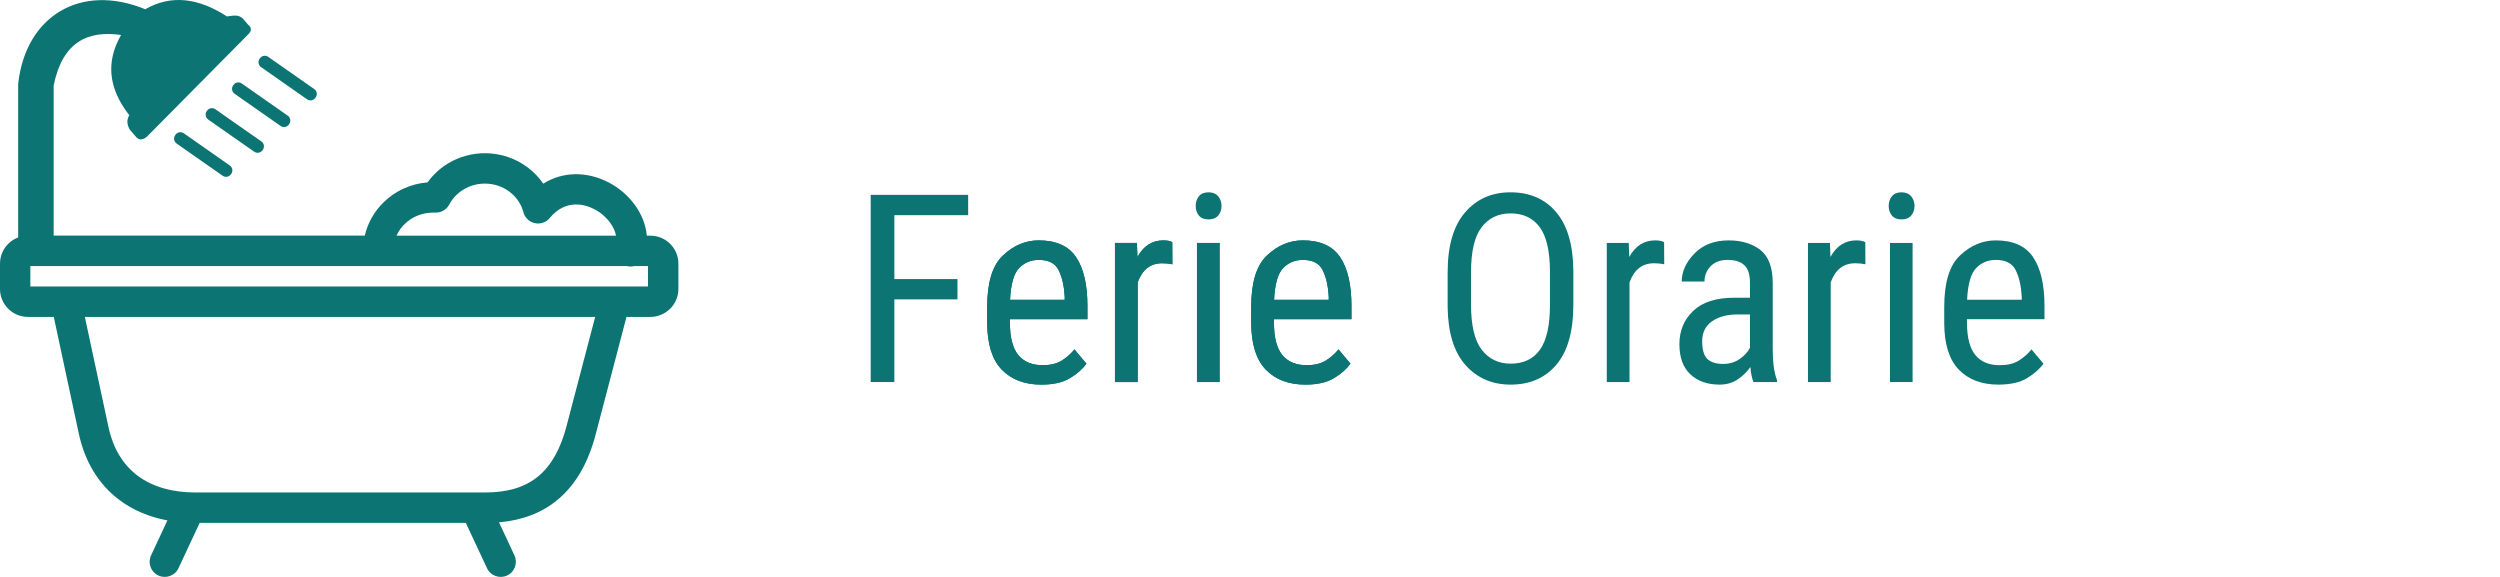
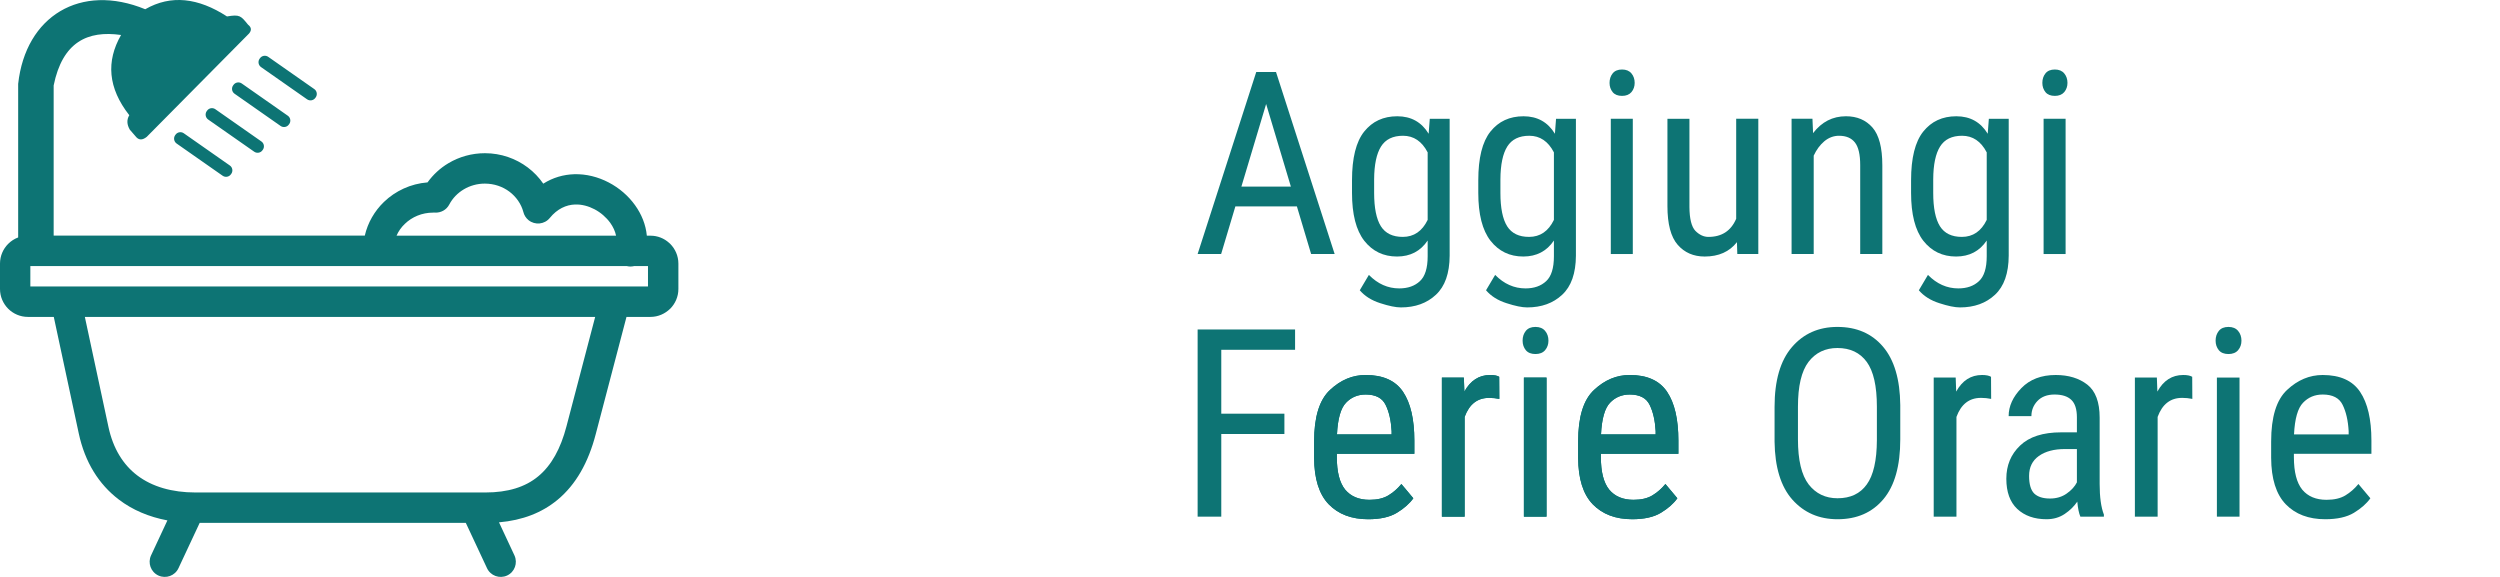
<svg xmlns="http://www.w3.org/2000/svg" version="1.1" id="Layer_1" x="0px" y="0px" viewBox="0 0 260 60" xml:space="preserve" width="260" height="60">
+   <path style="font-size:26.627px;font-family:'Roboto Condensed';-inkscape-font-specification:'Roboto Condensed, ';text-align:justify;letter-spacing:0px;fill:#0d7474;stroke-width:0.832;stroke-linecap:round;stroke-linejoin:round" d="M 214.822,12.351 V 26.419 h -2.288 V 12.351 Z" id="path68" />
+   <path style="font-size:26.627px;font-family:'Roboto Condensed';-inkscape-font-specification:'Roboto Condensed, ';text-align:justify;letter-spacing:0px;fill:#0d7474;stroke-width:0.832;stroke-linecap:round;stroke-linejoin:round" d="m 212.404,8.62 q 0,-0.585 0.325,-0.988 0.325,-0.403 0.975,-0.403 0.637,0 0.975,0.403 0.338,0.403 0.338,0.988 0,0.559 -0.338,0.962 -0.338,0.39 -0.975,0.39 -0.65,0 -0.975,-0.39 -0.325,-0.403 -0.325,-0.962 z" id="path67" />
+   <path id="path65" style="font-size:26.627px;font-family:'Roboto Condensed';-inkscape-font-specification:'Roboto Condensed, ';text-align:justify;letter-spacing:0px;fill:#0d7474;stroke-width:0.832;stroke-linecap:round;stroke-linejoin:round" d="M 203.459 12.092 C 202.011 12.092 200.863 12.623 200.014 13.689 C 199.173 14.747 198.752 16.434 198.752 18.748 L 198.752 20.061 C 198.752 22.288 199.178 23.949 200.027 25.041 C 200.885 26.133 202.021 26.678 203.434 26.678 C 204.812 26.678 205.874 26.123 206.619 25.014 L 206.619 26.652 C 206.619 27.883 206.35 28.746 205.812 29.24 C 205.275 29.743 204.561 29.994 203.668 29.994 C 202.481 29.994 201.427 29.526 200.508 28.59 L 199.559 30.189 C 200.079 30.796 200.785 31.241 201.678 31.527 C 202.579 31.822 203.299 31.971 203.836 31.971 C 205.327 31.971 206.54 31.532 207.477 30.656 C 208.421 29.781 208.898 28.425 208.906 26.588 L 208.906 12.352 L 206.84 12.352 L 206.723 13.912 C 205.986 12.699 204.898 12.092 203.459 12.092 z M 204.057 14.119 C 205.166 14.119 206.021 14.695 206.619 15.848 L 206.619 22.869 C 206.047 24.048 205.184 24.637 204.031 24.637 C 202.982 24.637 202.224 24.27 201.756 23.533 C 201.288 22.788 201.055 21.629 201.055 20.061 L 201.055 18.656 C 201.063 17.122 201.301 15.982 201.77 15.236 C 202.238 14.491 202.999 14.119 204.057 14.119 z " />
+   <path style="font-size:26.627px;font-family:'Roboto Condensed';-inkscape-font-specification:'Roboto Condensed, ';text-align:justify;letter-spacing:0px;fill:#0d7474;stroke-width:0.832;stroke-linecap:round;stroke-linejoin:round" d="m 191.264,14.119 q -0.845,0 -1.534,0.572 -0.676,0.572 -1.105,1.495 V 26.419 h -2.301 V 12.351 h 2.171 l 0.065,1.495 q 1.339,-1.755 3.419,-1.755 1.729,0 2.756,1.17 1.027,1.17 1.027,3.939 V 26.419 h -2.301 v -9.244 q 0,-1.651 -0.546,-2.353 -0.546,-0.702 -1.651,-0.702 z" id="path64" />
+   <path style="font-size:26.627px;font-family:'Roboto Condensed';-inkscape-font-specification:'Roboto Condensed, ';text-align:justify;letter-spacing:0px;fill:#0d7474;stroke-width:0.832;stroke-linecap:round;stroke-linejoin:round" d="m 180.68,26.419 -0.039,-1.235 q -1.17,1.495 -3.354,1.495 -1.742,0 -2.808,-1.222 -1.066,-1.222 -1.066,-4.03 v -9.075 h 2.288 v 9.166 q 0.013,1.859 0.624,2.496 0.624,0.624 1.352,0.624 2.08,0 2.886,-1.885 V 12.351 h 2.301 V 26.419 Z" id="path63" />
+   <path style="font-size:26.627px;font-family:'Roboto Condensed';-inkscape-font-specification:'Roboto Condensed, ';text-align:justify;letter-spacing:0px;fill:#0d7474;stroke-width:0.832;stroke-linecap:round;stroke-linejoin:round" d="M 169.811,12.351 V 26.419 h -2.288 V 12.351 Z" id="path62" />
+   <path style="font-size:26.627px;font-family:'Roboto Condensed';-inkscape-font-specification:'Roboto Condensed, ';text-align:justify;letter-spacing:0px;fill:#0d7474;stroke-width:0.832;stroke-linecap:round;stroke-linejoin:round" d="m 167.393,8.62 q 0,-0.585 0.325,-0.988 0.325,-0.403 0.975,-0.403 0.637,0 0.975,0.403 0.338,0.403 0.338,0.988 0,0.559 -0.338,0.962 -0.338,0.39 -0.975,0.39 -0.65,0 -0.975,-0.39 -0.325,-0.403 -0.325,-0.962 z" id="path61" />
+   <path id="path59" style="font-size:26.627px;font-family:'Roboto Condensed';-inkscape-font-specification:'Roboto Condensed, ';text-align:justify;letter-spacing:0px;fill:#0d7474;stroke-width:0.832;stroke-linecap:round;stroke-linejoin:round" d="M 158.447 12.092 C 157 12.092 155.851 12.623 155.002 13.689 C 154.161 14.747 153.742 16.434 153.742 18.748 L 153.742 20.061 C 153.742 22.288 154.166 23.949 155.016 25.041 C 155.874 26.133 157.009 26.678 158.422 26.678 C 159.8 26.678 160.862 26.123 161.607 25.014 L 161.607 26.652 C 161.607 27.883 161.338 28.746 160.801 29.24 C 160.263 29.743 159.549 29.994 158.656 29.994 C 157.469 29.994 156.415 29.526 155.496 28.59 L 154.547 30.189 C 155.067 30.796 155.773 31.241 156.666 31.527 C 157.567 31.822 158.287 31.971 158.824 31.971 C 160.315 31.971 161.529 31.532 162.465 30.656 C 163.41 29.781 163.886 28.425 163.895 26.588 L 163.895 12.352 L 161.828 12.352 L 161.711 13.912 C 160.974 12.699 159.886 12.092 158.447 12.092 z M 159.047 14.119 C 160.156 14.119 161.009 14.695 161.607 15.848 L 161.607 22.869 C 161.035 24.048 160.172 24.637 159.02 24.637 C 157.971 24.637 157.212 24.27 156.744 23.533 C 156.276 22.788 156.043 21.629 156.043 20.061 L 156.043 18.656 C 156.052 17.122 156.29 15.982 156.758 15.236 C 157.226 14.491 157.989 14.119 159.047 14.119 z " />
+   <path id="path57" style="font-size:26.627px;font-family:'Roboto Condensed';-inkscape-font-specification:'Roboto Condensed, ';text-align:justify;letter-spacing:0px;fill:#0d7474;stroke-width:0.832;stroke-linecap:round;stroke-linejoin:round" d="M 145.316 12.092 C 143.869 12.092 142.721 12.623 141.871 13.689 C 141.03 14.747 140.609 16.434 140.609 18.748 L 140.609 20.061 C 140.609 22.288 141.035 23.949 141.885 25.041 C 142.743 26.133 143.878 26.678 145.291 26.678 C 146.669 26.678 147.731 26.123 148.477 25.014 L 148.477 26.652 C 148.477 27.883 148.207 28.746 147.67 29.24 C 147.133 29.743 146.416 29.994 145.523 29.994 C 144.336 29.994 143.284 29.526 142.365 28.59 L 141.416 30.189 C 141.936 30.796 142.642 31.241 143.535 31.527 C 144.437 31.822 145.156 31.971 145.693 31.971 C 147.184 31.971 148.398 31.532 149.334 30.656 C 150.279 29.781 150.755 28.425 150.764 26.588 L 150.764 12.352 L 148.697 12.352 L 148.58 13.912 C 147.843 12.699 146.755 12.092 145.316 12.092 z M 145.914 14.119 C 147.024 14.119 147.878 14.695 148.477 15.848 L 148.477 22.869 C 147.905 24.048 147.041 24.637 145.889 24.637 C 144.84 24.637 144.081 24.27 143.613 23.533 C 143.145 22.788 142.91 21.629 142.91 20.061 L 142.91 18.656 C 142.919 17.122 143.159 15.982 143.627 15.236 C 144.095 14.491 144.857 14.119 145.914 14.119 z " />
+   <path id="text41" style="font-size:26.627px;font-family:'Roboto Condensed';-inkscape-font-specification:'Roboto Condensed, ';text-align:justify;letter-spacing:0px;fill:#0d7474;stroke-width:0.832;stroke-linecap:round;stroke-linejoin:round" d="M 130.65 7.488 L 124.553 26.418 L 126.998 26.418 L 128.479 21.465 L 134.877 21.465 L 136.357 26.418 L 138.803 26.418 L 132.705 7.488 L 130.65 7.488 z M 131.678 10.816 L 134.252 19.41 L 129.104 19.41 L 131.678 10.816 z " />
  <defs id="defs53">










	
	






		
		
		
	














	
	
	
	
	
	
	
	
	
	
	
	
	
	

</defs>
  <g id="g20">
</g>
  <g id="g22">
</g>
  <g id="g24">
</g>
  <g id="g26">
</g>
  <g id="g28">
</g>
  <g id="g30">
</g>
  <g id="g32">
</g>
  <g id="g34">
</g>
  <g id="g36">
</g>
  <g id="g38">
</g>
  <g id="g40">
</g>
  <g id="g42">
</g>
  <g id="g44">
</g>
  <g id="g46">
</g>
  <g id="g48">
</g>
  <g id="g20-0" transform="translate(-244.0268,19.04047)">
</g>
  <g id="g22-6" transform="translate(-244.0268,19.04047)">
</g>
  <g id="g24-1" transform="translate(-244.0268,19.04047)">
</g>
  <g id="g26-5" transform="translate(-244.0268,19.04047)">
</g>
  <g id="g28-5" transform="translate(-244.0268,19.04047)">
</g>
  <g id="g30-4" transform="translate(-244.0268,19.04047)">
</g>
  <g id="g32-7" transform="translate(-244.0268,19.04047)">
</g>
  <g id="g34-6" transform="translate(-244.0268,19.04047)">
</g>
  <g id="g36-5" transform="translate(-244.0268,19.04047)">
</g>
  <g id="g38-6" transform="translate(-244.0268,19.04047)">
</g>
  <g id="g40-9" transform="translate(-244.0268,19.04047)">
</g>
  <g id="g42-3" transform="translate(-244.0268,19.04047)">
</g>
  <g id="g44-7" transform="translate(-244.0268,19.04047)">
</g>
  <g id="g46-4" transform="translate(-244.0268,19.04047)">
</g>
  <g id="g48-5" transform="translate(-244.0268,19.04047)">
</g>
  <g id="g714" transform="translate(-894.2812,-113.6921)">
</g>
  <g id="g716" transform="translate(-894.2812,-113.6921)">
</g>
  <g id="g718" transform="translate(-894.2812,-113.6921)">
</g>
  <g id="g720" transform="translate(-894.2812,-113.6921)">
</g>
  <g id="g722" transform="translate(-894.2812,-113.6921)">
</g>
  <g id="g724" transform="translate(-894.2812,-113.6921)">
</g>
  <g id="g726" transform="translate(-894.2812,-113.6921)">
</g>
  <g id="g728" transform="translate(-894.2812,-113.6921)">
</g>
  <g id="g730" transform="translate(-894.2812,-113.6921)">
</g>
  <g id="g732" transform="translate(-894.2812,-113.6921)">
</g>
  <g id="g734" transform="translate(-894.2812,-113.6921)">
</g>
  <g id="g736" transform="translate(-894.2812,-113.6921)">
</g>
  <g id="g738" transform="translate(-894.2812,-113.6921)">
</g>
  <g id="g740" transform="translate(-894.2812,-113.6921)">
</g>
  <g id="g742" transform="translate(-894.2812,-113.6921)">
</g>
  <g id="g11096" transform="matrix(0.09242855,-0.02476616,0.02476616,0.09242855,-126.4866,32.60595)">
</g>
  <g id="g11098" transform="matrix(0.09242855,-0.02476616,0.02476616,0.09242855,-126.4866,32.60595)">
</g>
  <g id="g11100" transform="matrix(0.09242855,-0.02476616,0.02476616,0.09242855,-126.4866,32.60595)">
</g>
  <g id="g11102" transform="matrix(0.09242855,-0.02476616,0.02476616,0.09242855,-126.4866,32.60595)">
</g>
  <g id="g11104" transform="matrix(0.09242855,-0.02476616,0.02476616,0.09242855,-126.4866,32.60595)">
</g>
  <g id="g11106" transform="matrix(0.09242855,-0.02476616,0.02476616,0.09242855,-126.4866,32.60595)">
</g>
  <g id="g11108" transform="matrix(0.09242855,-0.02476616,0.02476616,0.09242855,-126.4866,32.60595)">
</g>
  <g id="g11110" transform="matrix(0.09242855,-0.02476616,0.02476616,0.09242855,-126.4866,32.60595)">
</g>
  <g id="g11112" transform="matrix(0.09242855,-0.02476616,0.02476616,0.09242855,-126.4866,32.60595)">
</g>
  <g id="g11114" transform="matrix(0.09242855,-0.02476616,0.02476616,0.09242855,-126.4866,32.60595)">
</g>
  <g id="g11116" transform="matrix(0.09242855,-0.02476616,0.02476616,0.09242855,-126.4866,32.60595)">
</g>
  <g id="g11118" transform="matrix(0.09242855,-0.02476616,0.02476616,0.09242855,-126.4866,32.60595)">
</g>
  <g id="g11120" transform="matrix(0.09242855,-0.02476616,0.02476616,0.09242855,-126.4866,32.60595)">
</g>
  <g id="g11122" transform="matrix(0.09242855,-0.02476616,0.02476616,0.09242855,-126.4866,32.60595)">
</g>
  <g id="g11124" transform="matrix(0.09242855,-0.02476616,0.02476616,0.09242855,-126.4866,32.60595)">
</g>
  <g id="g20-5" transform="translate(1.588185,-83.02332)">
</g>
  <g id="g22-3" transform="translate(1.588185,-83.02332)">
</g>
  <g id="g24-5" transform="translate(1.588185,-83.02332)">
</g>
  <g id="g26-6" transform="translate(1.588185,-83.02332)">
</g>
  <g id="g28-2" transform="translate(1.588185,-83.02332)">
</g>
  <g id="g30-9" transform="translate(1.588185,-83.02332)">
</g>
  <g id="g32-1" transform="translate(1.588185,-83.02332)">
</g>
  <g id="g34-2" transform="translate(1.588185,-83.02332)">
</g>
  <g id="g36-7" transform="translate(1.588185,-83.02332)">
</g>
  <g id="g38-0" transform="translate(1.588185,-83.02332)">
</g>
  <g id="g40-93" transform="translate(1.588185,-83.02332)">
</g>
  <g id="g42-60" transform="translate(1.588185,-83.02332)">
</g>
  <g id="g44-6" transform="translate(1.588185,-83.02332)">
</g>
  <g id="g46-2" transform="translate(1.588185,-83.02332)">
</g>
  <g id="g48-6" transform="translate(1.588185,-83.02332)">
</g>
  <g id="g20-3" transform="translate(-232.3522,-154.3833)">
</g>
  <g id="g22-5" transform="translate(-232.3522,-154.3833)">
</g>
  <g id="g24-6" transform="translate(-232.3522,-154.3833)">
</g>
  <g id="g26-2" transform="translate(-232.3522,-154.3833)">
</g>
  <g id="g28-9" transform="translate(-232.3522,-154.3833)">
</g>
  <g id="g30-1" transform="translate(-232.3522,-154.3833)">
</g>
  <g id="g32-2" transform="translate(-232.3522,-154.3833)">
</g>
  <g id="g34-7" transform="translate(-232.3522,-154.3833)">
</g>
  <g id="g36-0" transform="translate(-232.3522,-154.3833)">
</g>
  <g id="g38-9" transform="translate(-232.3522,-154.3833)">
</g>
  <g id="g40-3" transform="translate(-232.3522,-154.3833)">
</g>
  <g id="g42-6" transform="translate(-232.3522,-154.3833)">
</g>
  <g id="g44-0" transform="translate(-232.3522,-154.3833)">
</g>
  <g id="g46-6" transform="translate(-232.3522,-154.3833)">
</g>
  <g id="g48-2" transform="translate(-232.3522,-154.3833)">
</g>
  <g id="g1038" transform="matrix(0.1147234,0,0,0.1147234,-319.3974,-81.55215)">
</g>
  <g id="g1040" transform="matrix(0.1147234,0,0,0.1147234,-319.3974,-81.55215)">
</g>
  <g id="g1042" transform="matrix(0.1147234,0,0,0.1147234,-319.3974,-81.55215)">
</g>
  <g id="g1044" transform="matrix(0.1147234,0,0,0.1147234,-319.3974,-81.55215)">
</g>
  <g id="g1046" transform="matrix(0.1147234,0,0,0.1147234,-319.3974,-81.55215)">
</g>
  <g id="g1048" transform="matrix(0.1147234,0,0,0.1147234,-319.3974,-81.55215)">
</g>
  <g id="g1050" transform="matrix(0.1147234,0,0,0.1147234,-319.3974,-81.55215)">
</g>
  <g id="g1052" transform="matrix(0.1147234,0,0,0.1147234,-319.3974,-81.55215)">
</g>
  <g id="g1054" transform="matrix(0.1147234,0,0,0.1147234,-319.3974,-81.55215)">
</g>
  <g id="g1056" transform="matrix(0.1147234,0,0,0.1147234,-319.3974,-81.55215)">
</g>
  <g id="g1058" transform="matrix(0.1147234,0,0,0.1147234,-319.3974,-81.55215)">
</g>
  <g id="g1060" transform="matrix(0.1147234,0,0,0.1147234,-319.3974,-81.55215)">
</g>
  <g id="g1062" transform="matrix(0.1147234,0,0,0.1147234,-319.3974,-81.55215)">
</g>
  <g id="g1064" transform="matrix(0.1147234,0,0,0.1147234,-319.3974,-81.55215)">
</g>
  <g id="g1066" transform="matrix(0.1147234,0,0,0.1147234,-319.3974,-81.55215)">
</g>
  <g id="g20-1" transform="translate(-346.836,-196.5721)">
</g>
  <g id="g22-2" transform="translate(-346.836,-196.5721)">
</g>
  <g id="g24-7" transform="translate(-346.836,-196.5721)">
</g>
  <g id="g26-0" transform="translate(-346.836,-196.5721)">
</g>
  <g id="g28-93" transform="translate(-346.836,-196.5721)">
</g>
  <g id="g30-6" transform="translate(-346.836,-196.5721)">
</g>
  <g id="g32-0" transform="translate(-346.836,-196.5721)">
</g>
  <g id="g34-6-1" transform="translate(-346.836,-196.5721)">
</g>
  <g id="g36-2" transform="translate(-346.836,-196.5721)">
</g>
  <g id="g38-6-8" transform="translate(-346.836,-196.5721)">
</g>
  <g id="g40-1" transform="translate(-346.836,-196.5721)">
</g>
  <g id="g42-8" transform="translate(-346.836,-196.5721)">
</g>
  <g id="g44-7-7" transform="translate(-346.836,-196.5721)">
</g>
  <g id="g46-9" transform="translate(-346.836,-196.5721)">
</g>
  <g id="g48-20" transform="translate(-346.836,-196.5721)">
</g>
  <g id="g1038-2" transform="matrix(0.1147234,0,0,0.1147234,-433.8813,-123.7409)">
</g>
  <g id="g1040-3" transform="matrix(0.1147234,0,0,0.1147234,-433.8813,-123.7409)">
</g>
  <g id="g1042-7" transform="matrix(0.1147234,0,0,0.1147234,-433.8813,-123.7409)">
</g>
  <g id="g1044-5" transform="matrix(0.1147234,0,0,0.1147234,-433.8813,-123.7409)">
</g>
  <g id="g1046-9" transform="matrix(0.1147234,0,0,0.1147234,-433.8813,-123.7409)">
</g>
  <g id="g1048-2" transform="matrix(0.1147234,0,0,0.1147234,-433.8813,-123.7409)">
</g>
  <g id="g1050-2" transform="matrix(0.1147234,0,0,0.1147234,-433.8813,-123.7409)">
</g>
  <g id="g1052-8" transform="matrix(0.1147234,0,0,0.1147234,-433.8813,-123.7409)">
</g>
  <g id="g1054-9" transform="matrix(0.1147234,0,0,0.1147234,-433.8813,-123.7409)">
</g>
  <g id="g1056-7" transform="matrix(0.1147234,0,0,0.1147234,-433.8813,-123.7409)">
</g>
  <g id="g1058-3" transform="matrix(0.1147234,0,0,0.1147234,-433.8813,-123.7409)">
</g>
  <g id="g1060-6" transform="matrix(0.1147234,0,0,0.1147234,-433.8813,-123.7409)">
</g>
  <g id="g1062-1" transform="matrix(0.1147234,0,0,0.1147234,-433.8813,-123.7409)">
</g>
  <g id="g1064-2" transform="matrix(0.1147234,0,0,0.1147234,-433.8813,-123.7409)">
</g>
  <g id="g1066-9" transform="matrix(0.1147234,0,0,0.1147234,-433.8813,-123.7409)">
</g>
  <g style="fill:#0d7474;fill-opacity:1" id="g4" transform="matrix(-0.6298608,0,0,0.6298608,80.5529,0.00390296)">
    <g id="g1-2" style="fill:#0d7474;fill-opacity:1">
      <path d="M 98.97,22.32 98.91,22.24 C 98.6,21.79 97.98,21.69 97.54,22 l -7.6,5.32 c -0.45,0.31 -0.55,0.93 -0.24,1.37 l 0.06,0.08 c 0.31,0.45 0.93,0.55 1.37,0.24 l 7.6,-5.32 c 0.44,-0.31 0.55,-0.93 0.24,-1.37 z m 20.04,30 -4.12,19.22 c -1.02,4.78 -3.33,8.43 -6.61,10.93 -2.27,1.73 -4.98,2.88 -8.03,3.45 l 2.7,5.78 c 0.58,1.25 0.04,2.74 -1.21,3.32 -1.25,0.58 -2.74,0.04 -3.32,-1.21 l -3.5,-7.48 H 50.977 l -3.5,7.48 c -0.58,1.25 -2.07,1.79 -3.32,1.21 -1.25,-0.58 -1.79,-2.07 -1.21,-3.32 l 2.55,-5.46 c -3.9,-0.34 -7.1,-1.59 -9.68,-3.73 -3.01,-2.5 -5.07,-6.13 -6.3,-10.86 l -5.07,-19.33 h -3.96 c -1.26,0 -2.41,-0.52 -3.25,-1.35 v -0.01 l -0.01,0.01 c -0.83,-0.84 -1.35,-1.99 -1.35,-3.26 v -4.19 c 0,-1.27 0.52,-2.42 1.35,-3.26 0.06,-0.06 0.13,-0.13 0.2,-0.18 0.81,-0.73 1.88,-1.17 3.05,-1.17 h 0.61 c 0.17,-1.82 0.87,-3.54 1.95,-5.04 1.1,-1.54 2.62,-2.85 4.35,-3.75 1.74,-0.91 3.71,-1.42 5.7,-1.36 1.75,0.06 3.49,0.54 5.1,1.56 0.7,-1.02 1.57,-1.93 2.57,-2.68 1.96,-1.47 4.41,-2.35 7.06,-2.35 2.2,0 4.26,0.6 6.01,1.64 1.37,0.81 2.55,1.9 3.47,3.18 2.79,0.22 5.31,1.41 7.2,3.23 1.55,1.5 2.67,3.42 3.16,5.56 H 119.03 V 14.1 c -1.46,-7.17 -5.6,-9.12 -11.13,-8.33 2.49,4.34 2.17,8.75 -1.36,13.25 0.45,0.73 0.41,1.53 -0.08,2.38 l -1.1,1.27 c -0.44,0.45 -0.99,0.49 -1.7,-0.08 L 86.76,5.52 C 86.3,4.97 86.39,4.49 86.93,4.07 c 1.2,-1.47 1.35,-1.72 3.48,-1.36 4.74,-3.08 9.25,-3.63 13.5,-1.19 10.67,-4.38 19.75,1.12 20.98,12.32 v 0 25.36 c 0.63,0.23 1.19,0.6 1.65,1.06 0.83,0.83 1.35,1.99 1.35,3.26 v 4.19 c 0,1.27 -0.52,2.42 -1.35,3.26 -0.83,0.83 -1.99,1.35 -3.25,1.35 z M 89.4,14.1 89.34,14.02 c -0.31,-0.45 -0.93,-0.55 -1.37,-0.24 l -7.6,5.32 c -0.45,0.31 -0.55,0.93 -0.24,1.37 l 0.06,0.08 c 0.31,0.45 0.93,0.55 1.37,0.24 l 7.6,-5.32 c 0.45,-0.31 0.55,-0.93 0.24,-1.37 z M 85.03,9.7 84.97,9.62 C 84.66,9.17 84.04,9.07 83.6,9.38 L 76,14.7 c -0.45,0.31 -0.55,0.93 -0.24,1.37 l 0.06,0.08 c 0.31,0.45 0.93,0.55 1.37,0.24 l 7.6,-5.32 c 0.44,-0.31 0.55,-0.93 0.24,-1.37 z m 8.73,8.65 -0.06,-0.08 c -0.31,-0.45 -0.93,-0.55 -1.37,-0.24 l -7.6,5.32 c -0.45,0.31 -0.55,0.93 -0.24,1.37 l 0.06,0.08 c 0.31,0.45 0.93,0.55 1.37,0.24 l 7.61,-5.32 c 0.43,-0.31 0.54,-0.92 0.23,-1.37 z M 26.167,38.91 h 36.25 c -0.32,-0.74 -0.79,-1.4 -1.37,-1.95 -1.19,-1.15 -2.84,-1.86 -4.67,-1.86 -0.28,0 0.02,-0.01 -0.17,-0.01 l -0.17,0.01 c -0.94,0.04 -1.87,-0.45 -2.33,-1.34 -0.54,-1.03 -1.38,-1.9 -2.41,-2.51 -1,-0.59 -2.19,-0.94 -3.46,-0.94 -1.54,0 -2.95,0.5 -4.06,1.33 -1.11,0.84 -1.94,2.01 -2.3,3.35 -0.12,0.51 -0.41,0.99 -0.85,1.35 -1.07,0.87 -2.65,0.71 -3.52,-0.36 -1.23,-1.51 -2.71,-2.17 -4.16,-2.22 -1.1,-0.04 -2.22,0.26 -3.23,0.79 -1.02,0.54 -1.92,1.32 -2.59,2.24 -0.47,0.66 -0.81,1.38 -0.96,2.12 z m -1.79,5.02 c -0.4,0.1 -0.8,0.09 -1.18,0 h -2.3 v 3.36 H 122.88 v -3.36 z m 5.24,8.39 4.74,18.07 c 0.96,3.68 2.48,6.45 4.66,8.25 2.13,1.77 5,2.67 8.73,2.67 H 95.62 c 3.86,0 7.15,-0.95 9.61,-2.82 2.34,-1.78 3.99,-4.45 4.75,-7.99 l 3.9,-18.18 z" id="path1-0" style="fill:#0d7474;fill-opacity:1" />
    </g>
  </g>
-   <g id="g41" transform="translate(-10)">
+   <g id="g41" transform="translate(23.99999,14)">
    <g id="g1" transform="matrix(1.040122,0,0,1.040122,-98.99001,-1.604876)">
      <path d="m 224.469,25.836 v 13.906 h 2.262 v -13.906 z" style="font-size:26.324px;font-family:'Roboto Condensed';-inkscape-font-specification:'Roboto Condensed, ';text-align:justify;letter-spacing:0px;baseline-shift:baseline;display:inline;overflow:visible;vector-effect:none;fill:#0d7474;stroke-linecap:round;stroke-linejoin:round;enable-background:accumulate;stop-color:#000000" id="path24" />
      <path d="m 224.469,25.836 h 2.262 v 13.906 h -2.262 z" style="font-size:26.324px;font-family:'Roboto Condensed';-inkscape-font-specification:'Roboto Condensed, ';text-align:justify;letter-spacing:0px;baseline-shift:baseline;display:inline;overflow:visible;vector-effect:none;fill:#0d7474;stroke-linecap:round;stroke-linejoin:round;enable-background:accumulate;stop-color:#000000" id="path23" />
      <path d="m 235.047,25.578 c -1.311,0 -2.498,0.498 -3.561,1.492 -1.063,0.985 -1.594,2.704 -1.594,5.154 v 1.631 c 0.009,2.099 0.497,3.652 1.465,4.654 0.968,0.994 2.283,1.49 3.945,1.49 1.2,0 2.156,-0.214 2.867,-0.643 0.72,-0.437 1.268,-0.922 1.645,-1.453 l -1.195,-1.426 c -0.377,0.463 -0.814,0.845 -1.311,1.145 -0.488,0.291 -1.114,0.436 -1.877,0.436 -1.054,0 -1.864,-0.339 -2.43,-1.016 -0.557,-0.686 -0.834,-1.77 -0.834,-3.252 v -0.334 h 7.75 v -1.324 c 0,-2.125 -0.377,-3.749 -1.131,-4.871 -0.754,-1.123 -2.001,-1.684 -3.74,-1.684 z m 0,1.953 c 0.994,0 1.658,0.344 1.992,1.029 0.343,0.686 0.544,1.564 0.604,2.635 v 0.322 h -5.463 c 0.077,-1.568 0.378,-2.622 0.9,-3.162 0.523,-0.548 1.178,-0.824 1.967,-0.824 z" style="font-size:26.324px;font-family:'Roboto Condensed';-inkscape-font-specification:'Roboto Condensed, ';text-align:justify;letter-spacing:0px;baseline-shift:baseline;display:inline;overflow:visible;vector-effect:none;fill:#0d7474;stroke-linecap:round;stroke-linejoin:round;enable-background:accumulate;stop-color:#000000" id="path20" />
      <path id="path19" style="font-size:26.324px;font-family:'Roboto Condensed';-inkscape-font-specification:'Roboto Condensed, ';text-align:justify;letter-spacing:0px;baseline-shift:baseline;display:inline;overflow:visible;vector-effect:none;fill:#0d7474;stroke-linecap:round;stroke-linejoin:round;enable-background:accumulate;stop-color:#000000" d="m 235.047,25.578 c -1.311,0 -2.498,0.498 -3.561,1.492 -1.063,0.985 -1.594,2.704 -1.594,5.154 v 1.631 c 0.009,2.099 0.497,3.652 1.465,4.654 0.968,0.994 2.283,1.49 3.945,1.49 1.2,0 2.156,-0.214 2.867,-0.643 0.72,-0.437 1.268,-0.922 1.645,-1.453 l -1.195,-1.426 c -0.377,0.463 -0.814,0.845 -1.311,1.145 -0.488,0.291 -1.114,0.436 -1.877,0.436 -1.054,0 -1.864,-0.339 -2.43,-1.016 -0.557,-0.686 -0.834,-1.77 -0.834,-3.252 v -0.334 h 7.75 v -1.324 c 0,-2.125 -0.377,-3.749 -1.131,-4.871 -0.754,-1.123 -2.001,-1.684 -3.74,-1.684 z m 0,1.953 c 0.994,0 1.658,0.344 1.992,1.029 0.343,0.686 0.544,1.564 0.604,2.635 v 0.322 h -5.463 c 0.077,-1.568 0.378,-2.622 0.9,-3.162 0.523,-0.548 1.178,-0.824 1.967,-0.824 z" />
      <path d="m 221.1,25.578 c -1.114,0 -1.974,0.553 -2.582,1.658 l -0.053,-1.4 h -2.197 v 13.906 h 2.275 v -9.973 c 0.463,-1.268 1.276,-1.902 2.441,-1.902 0.351,10e-7 0.695,0.033 1.029,0.102 L 222,25.758 c -0.197,-0.12 -0.498,-0.18 -0.9,-0.18 z" style="font-size:26.324px;font-family:'Roboto Condensed';-inkscape-font-specification:'Roboto Condensed, ';text-align:justify;letter-spacing:0px;baseline-shift:baseline;display:inline;overflow:visible;vector-effect:none;fill:#0d7474;stroke-linecap:round;stroke-linejoin:round;enable-background:accumulate;stop-color:#000000" id="path18" />
      <path d="m 221.1,25.578 c 0.403,0 0.703,0.06 0.9,0.18 l 0.014,2.211 c -0.334,-0.069 -0.678,-0.102 -1.029,-0.102 -1.165,0 -1.979,0.634 -2.441,1.902 v 9.973 h -2.275 v -13.906 h 2.197 l 0.053,1.4 c 0.608,-1.105 1.468,-1.658 2.582,-1.658 z" style="font-size:26.324px;font-family:'Roboto Condensed';-inkscape-font-specification:'Roboto Condensed, ';text-align:justify;letter-spacing:0px;baseline-shift:baseline;display:inline;overflow:visible;vector-effect:none;fill:#0d7474;stroke-linecap:round;stroke-linejoin:round;enable-background:accumulate;stop-color:#000000" id="path17" />
      <path d="m 208.645,25.578 c -1.311,0 -2.496,0.498 -3.559,1.492 -1.063,0.985 -1.594,2.704 -1.594,5.154 v 1.631 c 0.009,2.099 0.497,3.652 1.465,4.654 C 205.925,39.504 207.24,40 208.902,40 c 1.2,0 2.156,-0.214 2.867,-0.643 0.72,-0.437 1.267,-0.922 1.645,-1.453 l -1.195,-1.426 c -0.377,0.463 -0.814,0.845 -1.311,1.145 -0.488,0.291 -1.114,0.436 -1.877,0.436 -1.054,0 -1.864,-0.339 -2.43,-1.016 -0.557,-0.686 -0.836,-1.77 -0.836,-3.252 v -0.334 h 7.752 v -1.324 c 0,-2.125 -0.377,-3.749 -1.131,-4.871 -0.754,-1.123 -2.003,-1.684 -3.742,-1.684 z m 0,1.953 c 0.994,0 1.66,0.344 1.994,1.029 0.343,0.686 0.544,1.564 0.604,2.635 v 0.322 h -5.463 c 0.077,-1.568 0.378,-2.622 0.9,-3.162 0.523,-0.548 1.176,-0.824 1.965,-0.824 z" style="font-size:26.324px;font-family:'Roboto Condensed';-inkscape-font-specification:'Roboto Condensed, ';text-align:justify;letter-spacing:0px;baseline-shift:baseline;display:inline;overflow:visible;vector-effect:none;fill:#0d7474;stroke-linecap:round;stroke-linejoin:round;enable-background:accumulate;stop-color:#000000" id="path16" />
      <path id="path15" style="font-size:26.324px;font-family:'Roboto Condensed';-inkscape-font-specification:'Roboto Condensed, ';text-align:justify;letter-spacing:0px;baseline-shift:baseline;display:inline;overflow:visible;vector-effect:none;fill:#0d7474;stroke-linecap:round;stroke-linejoin:round;enable-background:accumulate;stop-color:#000000" d="m 208.645,25.578 c -1.311,0 -2.496,0.498 -3.559,1.492 -1.063,0.985 -1.594,2.704 -1.594,5.154 v 1.631 c 0.009,2.099 0.497,3.652 1.465,4.654 C 205.925,39.504 207.24,40 208.902,40 c 1.2,0 2.156,-0.214 2.867,-0.643 0.72,-0.437 1.267,-0.922 1.645,-1.453 l -1.195,-1.426 c -0.377,0.463 -0.814,0.845 -1.311,1.145 -0.488,0.291 -1.114,0.436 -1.877,0.436 -1.054,0 -1.864,-0.339 -2.43,-1.016 -0.557,-0.686 -0.836,-1.77 -0.836,-3.252 v -0.334 h 7.752 v -1.324 c 0,-2.125 -0.377,-3.749 -1.131,-4.871 -0.754,-1.123 -2.003,-1.684 -3.742,-1.684 z m 0,1.953 c 0.994,0 1.66,0.344 1.994,1.029 0.343,0.686 0.544,1.564 0.604,2.635 v 0.322 h -5.463 c 0.077,-1.568 0.378,-2.622 0.9,-3.162 0.523,-0.548 1.176,-0.824 1.965,-0.824 z" />
      <path d="m 191.846,21.027 v 18.715 h 2.365 v -8.264 h 6.311 v -2.031 h -6.311 v -6.389 h 7.379 v -2.031 z" style="font-size:26.324px;font-family:'Roboto Condensed';-inkscape-font-specification:'Roboto Condensed, ';text-align:justify;letter-spacing:0px;baseline-shift:baseline;display:inline;overflow:visible;vector-effect:none;fill:#0d7474;stroke-linecap:round;stroke-linejoin:round;enable-background:accumulate;stop-color:#000000" id="path8" />
      <path d="m 225.625,20.771 c -0.428,0 -0.751,0.133 -0.965,0.398 -0.214,0.266 -0.32,0.591 -0.32,0.977 0,0.368 0.106,0.686 0.32,0.951 0.214,0.257 0.536,0.385 0.965,0.385 0.42,0 0.742,-0.128 0.965,-0.385 0.223,-0.266 0.334,-0.583 0.334,-0.951 0,-0.386 -0.111,-0.711 -0.334,-0.977 -0.223,-0.266 -0.545,-0.398 -0.965,-0.398 z" style="font-size:26.324px;font-family:'Roboto Condensed';-inkscape-font-specification:'Roboto Condensed, ';text-align:justify;letter-spacing:0px;baseline-shift:baseline;display:inline;overflow:visible;vector-effect:none;fill:#0d7474;stroke-linecap:round;stroke-linejoin:round;enable-background:accumulate;stop-color:#000000" id="path7" />
    </g>
    <path id="path40" style="font-size:27.38px;font-family:'Roboto Condensed';-inkscape-font-specification:'Roboto Condensed, ';text-align:justify;letter-spacing:0px;fill:#0d7474;stroke-width:0.856;stroke-linecap:round;stroke-linejoin:round" d="m 217.559,25 c -1.364,0 -2.598,0.517 -3.703,1.551 -1.105,1.025 -1.656,2.812 -1.656,5.361 v 1.697 c 0.009,2.184 0.516,3.797 1.523,4.84 C 214.73,39.483 216.097,40 217.826,40 c 1.248,0 2.243,-0.222 2.982,-0.668 0.749,-0.455 1.319,-0.959 1.711,-1.512 l -1.244,-1.484 c -0.392,0.481 -0.846,0.879 -1.363,1.191 -0.508,0.303 -1.158,0.453 -1.951,0.453 -1.096,0 -1.939,-0.351 -2.527,-1.055 -0.579,-0.713 -0.869,-1.841 -0.869,-3.383 v -0.348 h 8.062 v -1.377 c 0,-2.21 -0.393,-3.899 -1.178,-5.066 C 220.665,25.584 219.368,25 217.559,25 Z m 0,2.031 c 1.034,0 1.725,0.357 2.072,1.07 0.356,0.713 0.567,1.626 0.629,2.74 v 0.334 h -5.682 c 0.08,-1.631 0.392,-2.726 0.936,-3.287 0.544,-0.57 1.225,-0.857 2.045,-0.857 z" />
    <path style="font-size:27.38px;font-family:'Roboto Condensed';-inkscape-font-specification:'Roboto Condensed, ';text-align:justify;letter-spacing:0px;fill:#0d7474;stroke-width:0.856;stroke-linecap:round;stroke-linejoin:round" d="m 208.91,25.267 v 14.465 h -2.353 V 25.267 Z" id="path39" />
    <path style="font-size:27.38px;font-family:'Roboto Condensed';-inkscape-font-specification:'Roboto Condensed, ';text-align:justify;letter-spacing:0px;fill:#0d7474;stroke-width:0.856;stroke-linecap:round;stroke-linejoin:round" d="m 206.423,21.43 q 0,-0.602 0.334,-1.016 0.334,-0.414 1.003,-0.414 0.655,0 1.003,0.414 0.348,0.414 0.348,1.016 0,0.575 -0.348,0.989 -0.348,0.401 -1.003,0.401 -0.668,0 -1.003,-0.401 -0.334,-0.414 -0.334,-0.989 z" id="path38" />
    <path style="font-size:27.38px;font-family:'Roboto Condensed';-inkscape-font-specification:'Roboto Condensed, ';text-align:justify;letter-spacing:0px;fill:#0d7474;stroke-width:0.856;stroke-linecap:round;stroke-linejoin:round" d="m 202.934,27.38 q -1.818,0 -2.54,1.979 v 10.374 h -2.366 V 25.267 h 2.286 l 0.053,1.457 q 0.949,-1.725 2.687,-1.725 0.628,0 0.936,0.187 l 0.013,2.299 q -0.521,-0.107 -1.07,-0.107 z" id="path37" />
    <path id="path35" style="font-size:27.38px;font-family:'Roboto Condensed';-inkscape-font-specification:'Roboto Condensed, ';text-align:justify;letter-spacing:0px;fill:#0d7474;stroke-width:0.856;stroke-linecap:round;stroke-linejoin:round" d="m 189.791,25 c -1.497,0 -2.686,0.454 -3.568,1.363 -0.882,0.909 -1.324,1.88 -1.324,2.914 h 2.367 c 0,-0.606 0.208,-1.131 0.627,-1.576 0.428,-0.446 1.022,-0.67 1.779,-0.67 0.775,0 1.355,0.183 1.738,0.549 0.392,0.365 0.588,0.976 0.588,1.832 v 1.551 h -1.631 c -1.898,0 -3.326,0.459 -4.279,1.377 -0.954,0.909 -1.43,2.059 -1.43,3.449 0,1.381 0.379,2.428 1.137,3.141 C 186.561,39.643 187.576,40 188.842,40 c 0.713,0 1.343,-0.183 1.887,-0.549 0.544,-0.365 0.979,-0.793 1.309,-1.283 0.062,0.695 0.171,1.217 0.322,1.564 h 2.445 v -0.213 c -0.294,-0.758 -0.441,-1.82 -0.441,-3.184 v -6.896 c 0,-1.622 -0.428,-2.769 -1.283,-3.438 C 192.224,25.334 191.128,25 189.791,25 Z m 0.963,7.701 h 1.244 v 3.463 c -0.214,0.428 -0.566,0.815 -1.057,1.162 -0.49,0.348 -1.07,0.521 -1.738,0.521 -0.731,0 -1.279,-0.174 -1.645,-0.521 -0.356,-0.357 -0.533,-0.968 -0.533,-1.832 0,-0.9 0.338,-1.591 1.016,-2.072 0.677,-0.481 1.581,-0.721 2.713,-0.721 z" />
    <path style="font-size:27.38px;font-family:'Roboto Condensed';-inkscape-font-specification:'Roboto Condensed, ';text-align:justify;letter-spacing:0px;fill:#0d7474;stroke-width:0.856;stroke-linecap:round;stroke-linejoin:round" d="m 182.011,27.38 q -1.818,0 -2.54,1.979 v 10.374 h -2.366 V 25.267 h 2.286 l 0.053,1.457 q 0.949,-1.725 2.687,-1.725 0.628,0 0.936,0.187 l 0.013,2.299 q -0.521,-0.107 -1.07,-0.107 z" id="path34" />
    <path id="text4" style="font-size:27.38px;font-family:'Roboto Condensed';-inkscape-font-specification:'Roboto Condensed, ';text-align:justify;letter-spacing:0px;fill:#0d7474;stroke-width:0.856;stroke-linecap:round;stroke-linejoin:round" d="m 167.092,20 c -1.952,0 -3.529,0.7 -4.732,2.1 -1.203,1.399 -1.805,3.472 -1.805,6.217 v 3.623 c 0.036,2.665 0.654,4.675 1.857,6.029 1.212,1.355 2.777,2.031 4.693,2.031 2.014,0 3.604,-0.696 4.771,-2.086 1.168,-1.39 1.752,-3.463 1.752,-6.217 v -3.568 c -0.027,-2.674 -0.623,-4.698 -1.791,-6.07 C 170.67,20.686 169.088,20 167.092,20 Z m 0,2.193 c 1.328,0 2.343,0.481 3.047,1.443 0.704,0.963 1.057,2.513 1.057,4.652 v 3.488 c -0.009,2.121 -0.361,3.66 -1.057,4.613 -0.686,0.954 -1.696,1.43 -3.033,1.43 -1.257,10e-7 -2.259,-0.481 -3.008,-1.443 -0.74,-0.971 -1.111,-2.532 -1.111,-4.68 v -3.408 c 0,-2.139 0.367,-3.69 1.098,-4.652 0.74,-0.963 1.742,-1.443 3.008,-1.443 z" />
  </g>
</svg>
